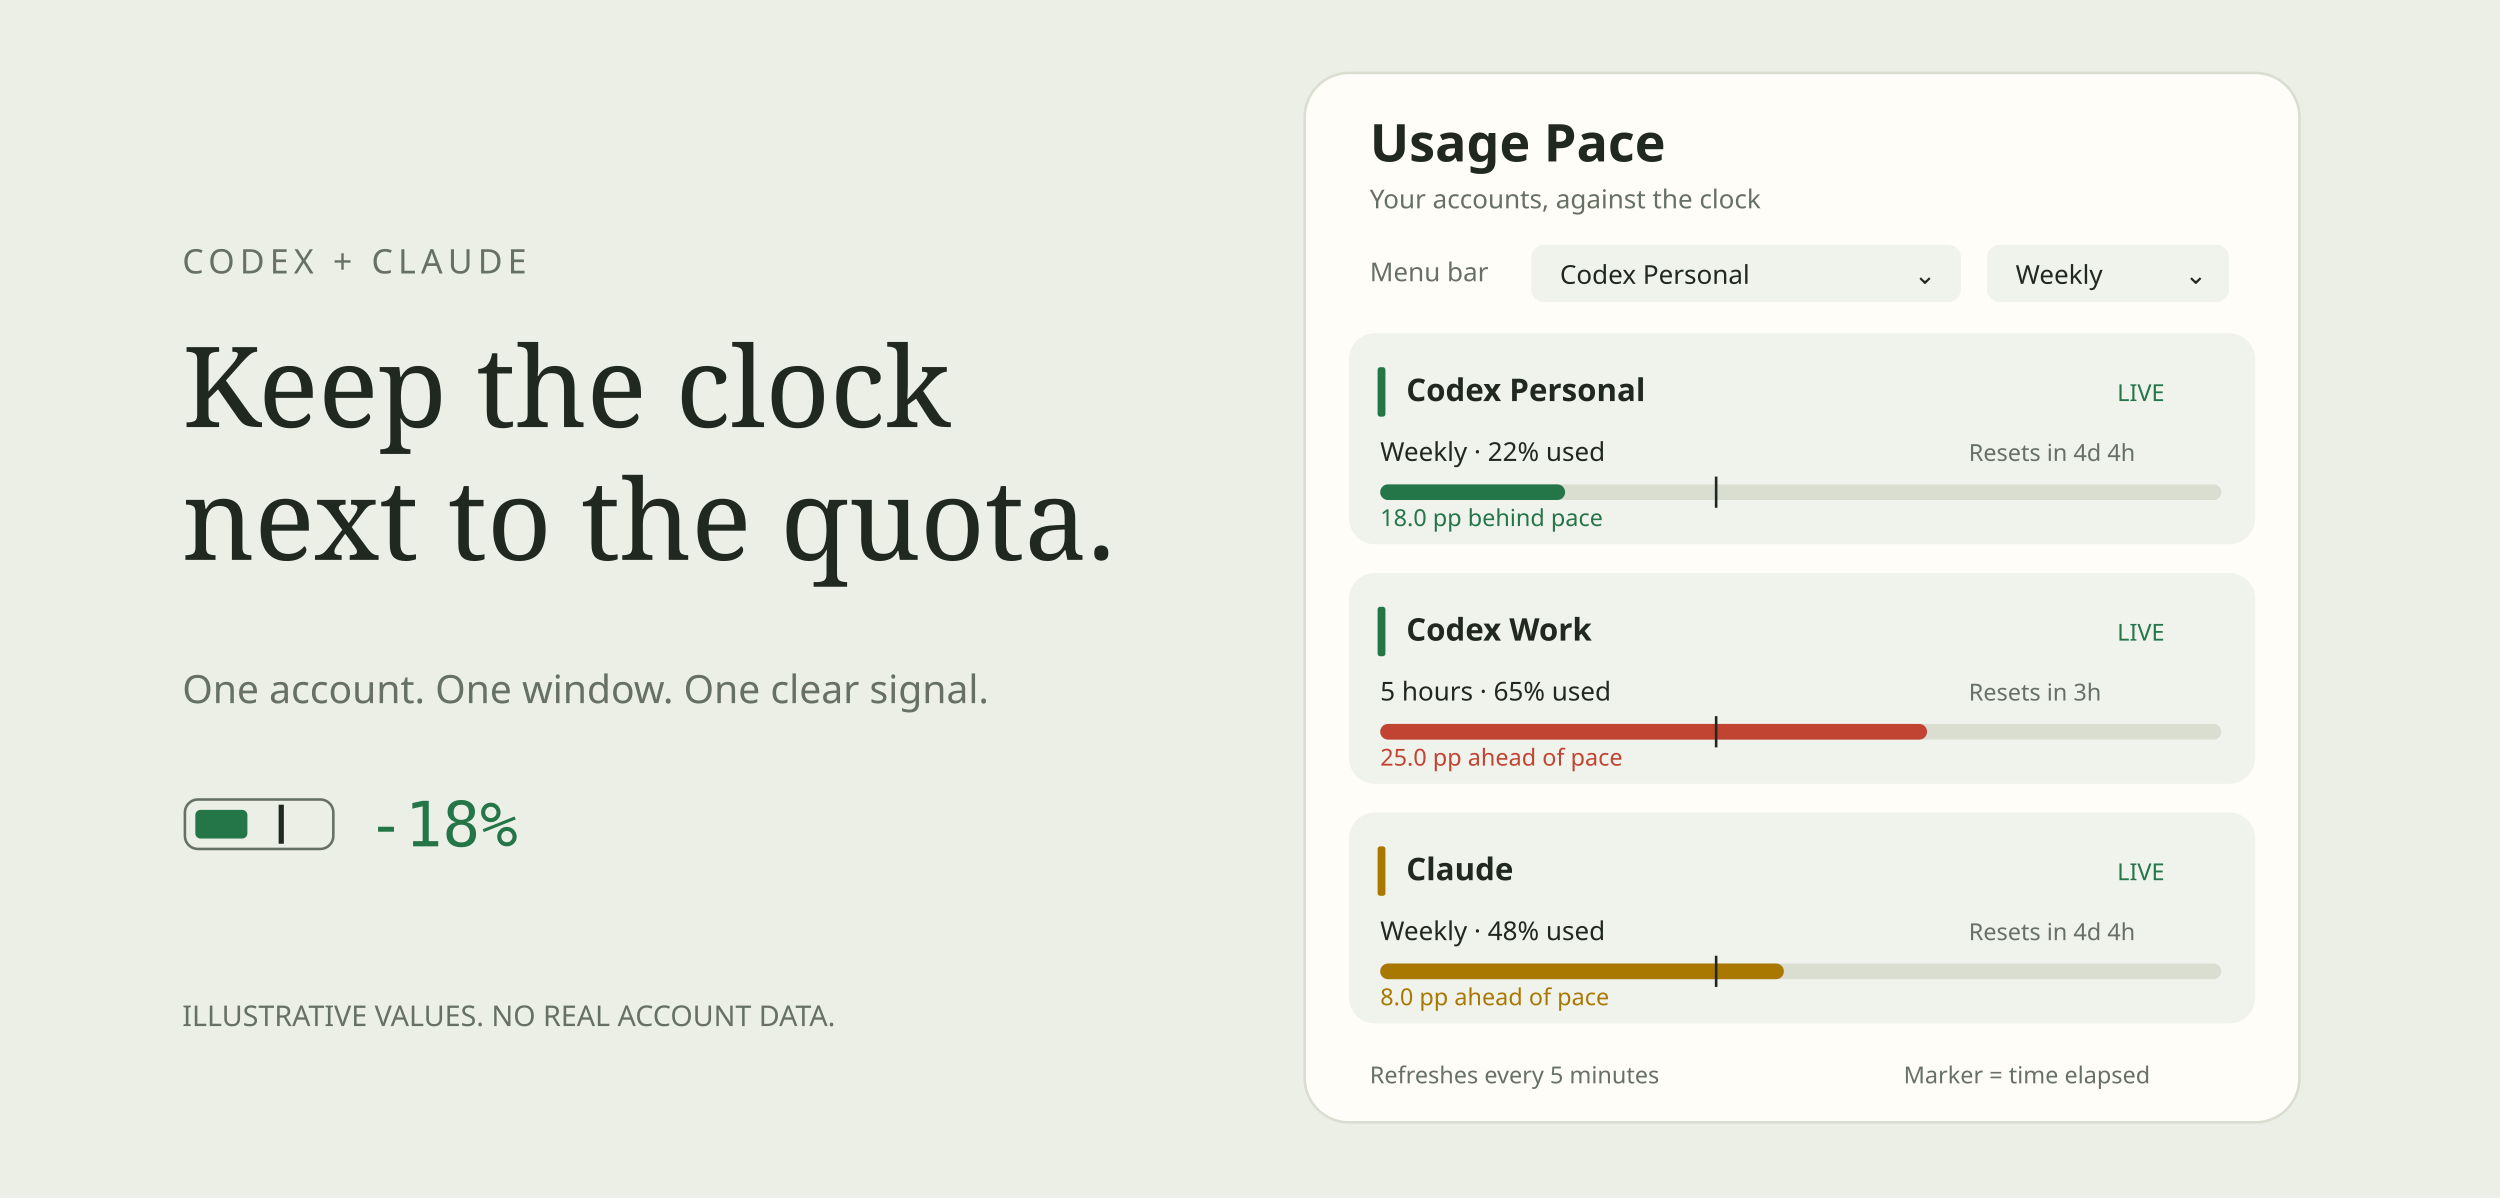
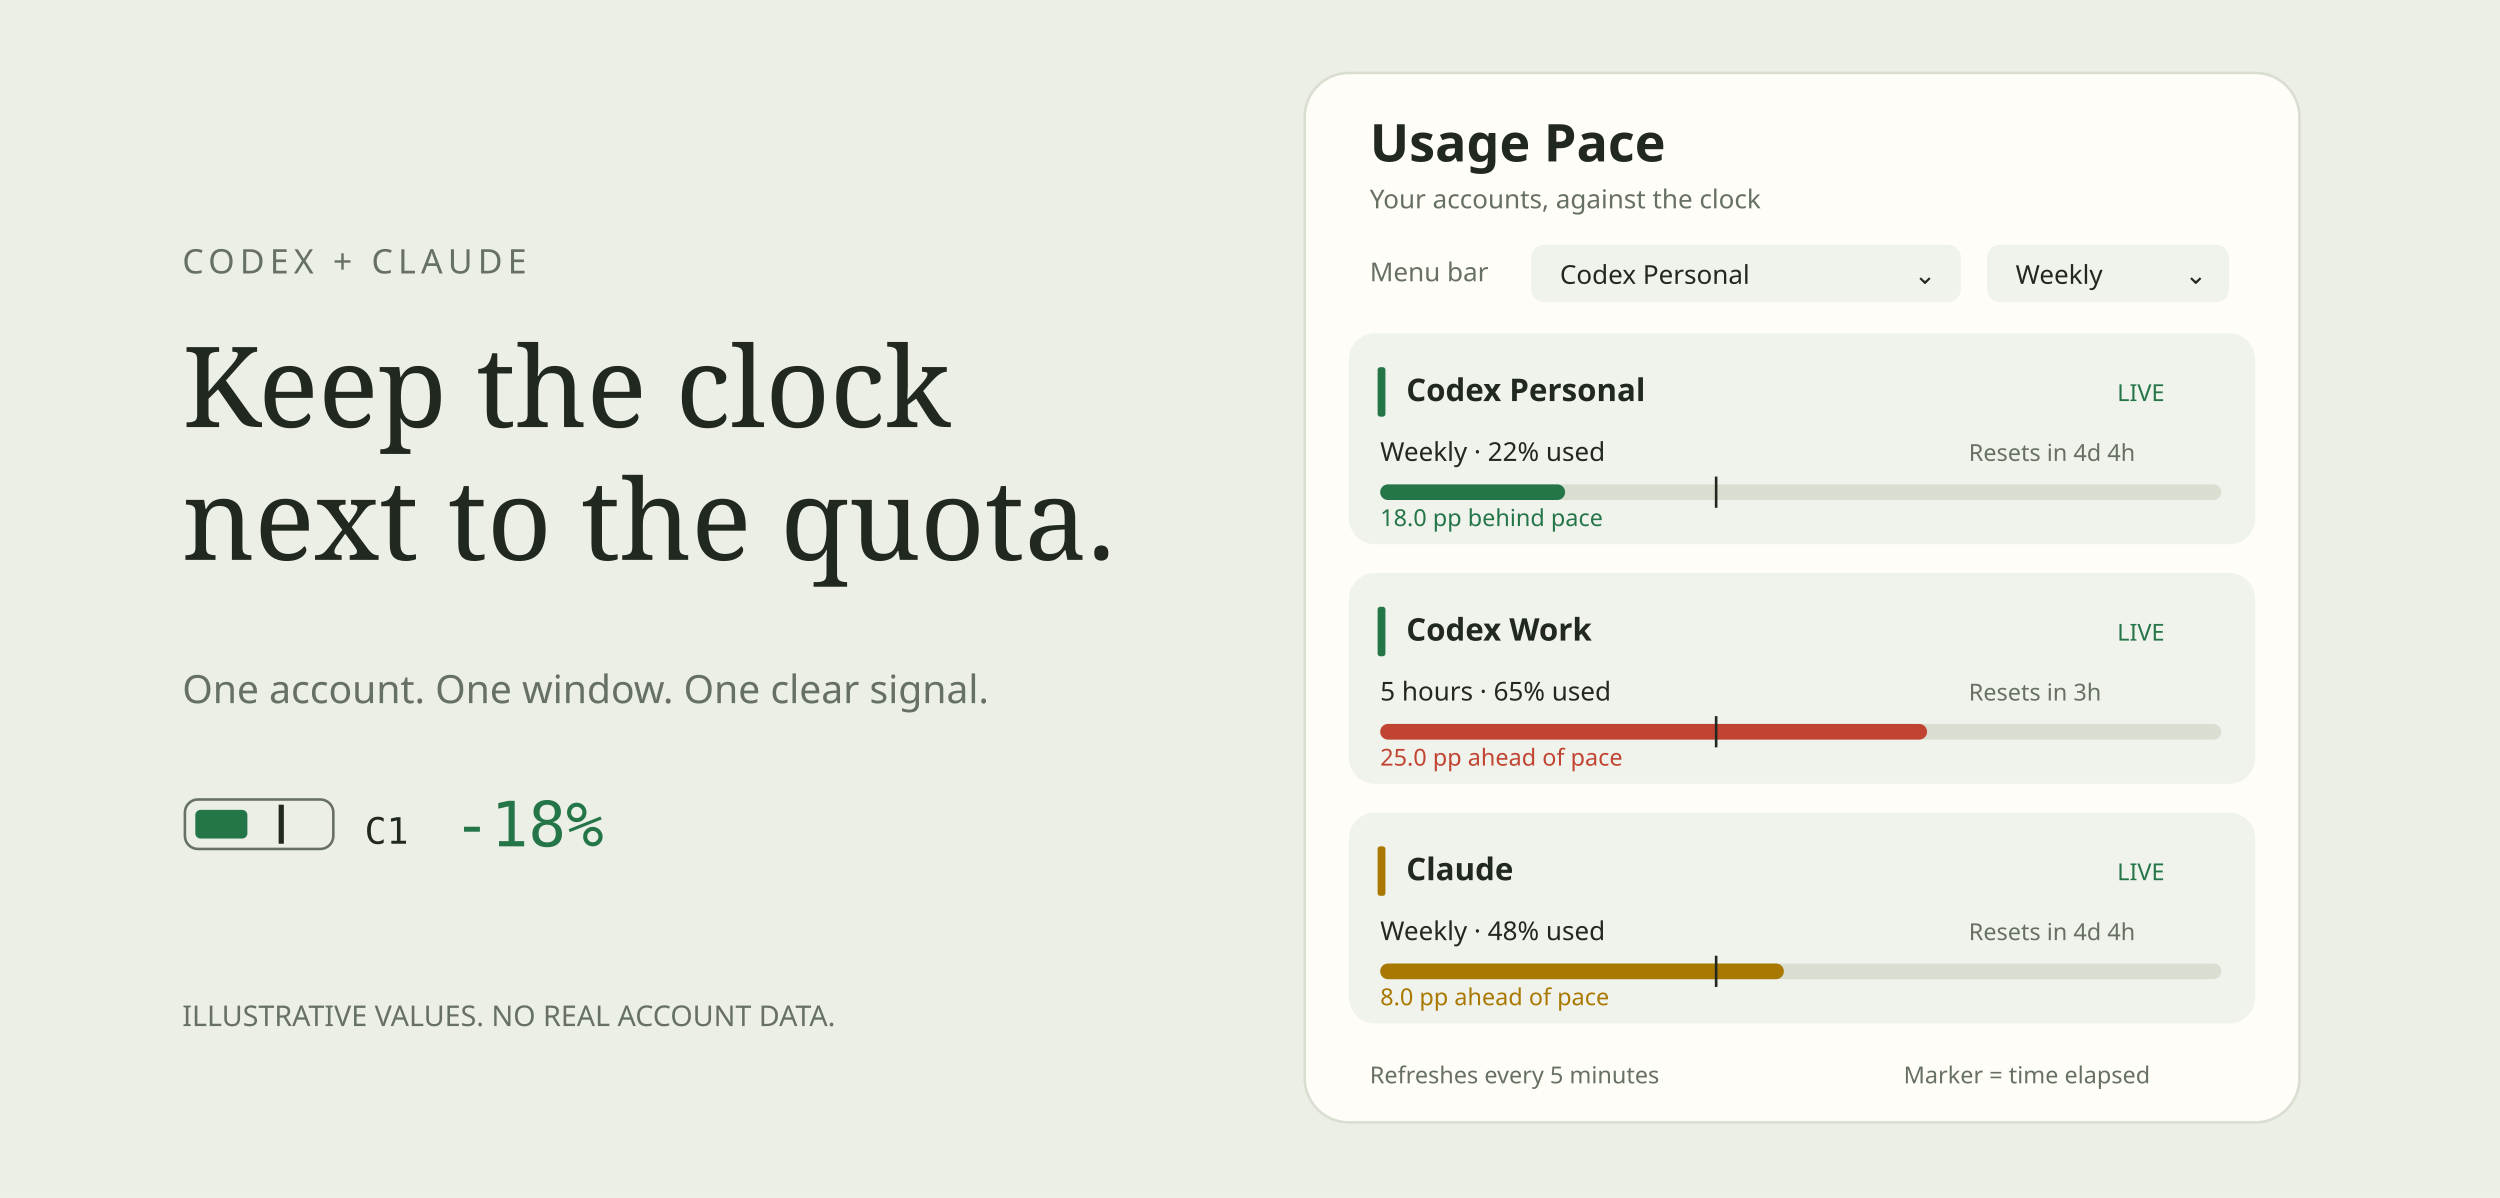
<svg xmlns="http://www.w3.org/2000/svg" viewBox="0 0 960 460" role="img" aria-labelledby="title desc">
  <rect width="960" height="460" fill="#ecefe6" />
  <g font-family="Avenir Next, sans-serif" fill="#202820">
    <text x="70" y="105" font-size="13" letter-spacing="2" fill="#667063">CODEX + CLAUDE</text>
    <text x="70" y="164" font-family="Georgia,serif" font-size="43">Keep the clock</text>
    <text x="70" y="215" font-family="Georgia,serif" font-size="43">next to the quota.</text>
    <text x="70" y="270" font-size="15" fill="#667063">One account. One window. One clear signal.</text>
    <rect x="71" y="307" width="57" height="19" rx="5" fill="none" stroke="#667063" />
    <rect x="75" y="311" width="20" height="11" rx="2" fill="#247548" />
    <path d="M108 309v15" stroke="#202820" stroke-width="2" />
-     <text x="141" y="325" font-family="monospace" font-size="24" fill="#247548">-18%</text>
+     <text x="140" y="324" font-family="monospace" font-size="14">C1</text>
+     <text x="174" y="325" font-family="monospace" font-size="24" fill="#247548">-18%</text>
    <text x="70" y="394" font-size="11" fill="#667063">ILLUSTRATIVE VALUES. NO REAL ACCOUNT DATA.</text>
    <rect x="501" y="28" width="382" height="403" rx="17" fill="#fffdf8" stroke="#d9ded1" />
    <text x="526" y="62" font-size="20" font-weight="600">Usage Pace</text>
    <text x="526" y="80" font-size="10" fill="#667063">Your accounts, against the clock</text>
    <text x="526" y="108" font-size="10" fill="#667063">Menu bar</text>
    <rect x="588" y="94" width="165" height="22" rx="5" fill="#f0f2ec" />
    <text x="599" y="109" font-size="10">Codex Personal</text>
    <text x="735" y="109" font-size="10">⌄</text>
    <rect x="763" y="94" width="93" height="22" rx="5" fill="#f0f2ec" />
    <text x="774" y="109" font-size="10">Weekly</text>
    <text x="839" y="109" font-size="10">⌄</text>
    <rect x="518" y="128" width="348" height="81" rx="10" fill="#f0f2ec" />
    <rect x="529" y="141" width="3" height="19" rx="1" fill="#247548" />
    <text x="540" y="154" font-size="12" font-weight="600">Codex Personal</text>
    <text x="813" y="154" font-size="9" fill="#247548">LIVE</text>
    <text x="530" y="177" font-size="10">Weekly · 22% used</text>
    <text x="756" y="177" font-size="9" fill="#667063">Resets in 4d 4h</text>
    <rect x="530" y="186" width="323" height="6" rx="3" fill="#d9ded1" />
    <rect x="530" y="186" width="71" height="6" rx="3" fill="#247548" />
    <path d="M659 183v12" stroke="#202820" />
    <text x="530" y="202" font-size="9" fill="#247548">18.0 pp behind pace</text>
    <rect x="518" y="220" width="348" height="81" rx="10" fill="#f0f2ec" />
    <rect x="529" y="233" width="3" height="19" rx="1" fill="#247548" />
    <text x="540" y="246" font-size="12" font-weight="600">Codex Work</text>
    <text x="813" y="246" font-size="9" fill="#247548">LIVE</text>
    <text x="530" y="269" font-size="10">5 hours · 65% used</text>
    <text x="756" y="269" font-size="9" fill="#667063">Resets in 3h</text>
    <rect x="530" y="278" width="323" height="6" rx="3" fill="#d9ded1" />
    <rect x="530" y="278" width="210" height="6" rx="3" fill="#c14432" />
    <path d="M659 275v12" stroke="#202820" />
    <text x="530" y="294" font-size="9" fill="#c14432">25.0 pp ahead of pace</text>
    <rect x="518" y="312" width="348" height="81" rx="10" fill="#f0f2ec" />
    <rect x="529" y="325" width="3" height="19" rx="1" fill="#a97800" />
    <text x="540" y="338" font-size="12" font-weight="600">Claude</text>
    <text x="813" y="338" font-size="9" fill="#247548">LIVE</text>
    <text x="530" y="361" font-size="10">Weekly · 48% used</text>
    <text x="756" y="361" font-size="9" fill="#667063">Resets in 4d 4h</text>
    <rect x="530" y="370" width="323" height="6" rx="3" fill="#d9ded1" />
    <rect x="530" y="370" width="155" height="6" rx="3" fill="#a97800" />
    <path d="M659 367v12" stroke="#202820" />
    <text x="530" y="386" font-size="9" fill="#a97800">8.0 pp ahead of pace</text>
    <text x="526" y="416" font-size="9" fill="#667063">Refreshes every 5 minutes</text>
    <text x="731" y="416" font-size="9" fill="#667063">Marker = time elapsed</text>
  </g>
</svg>
